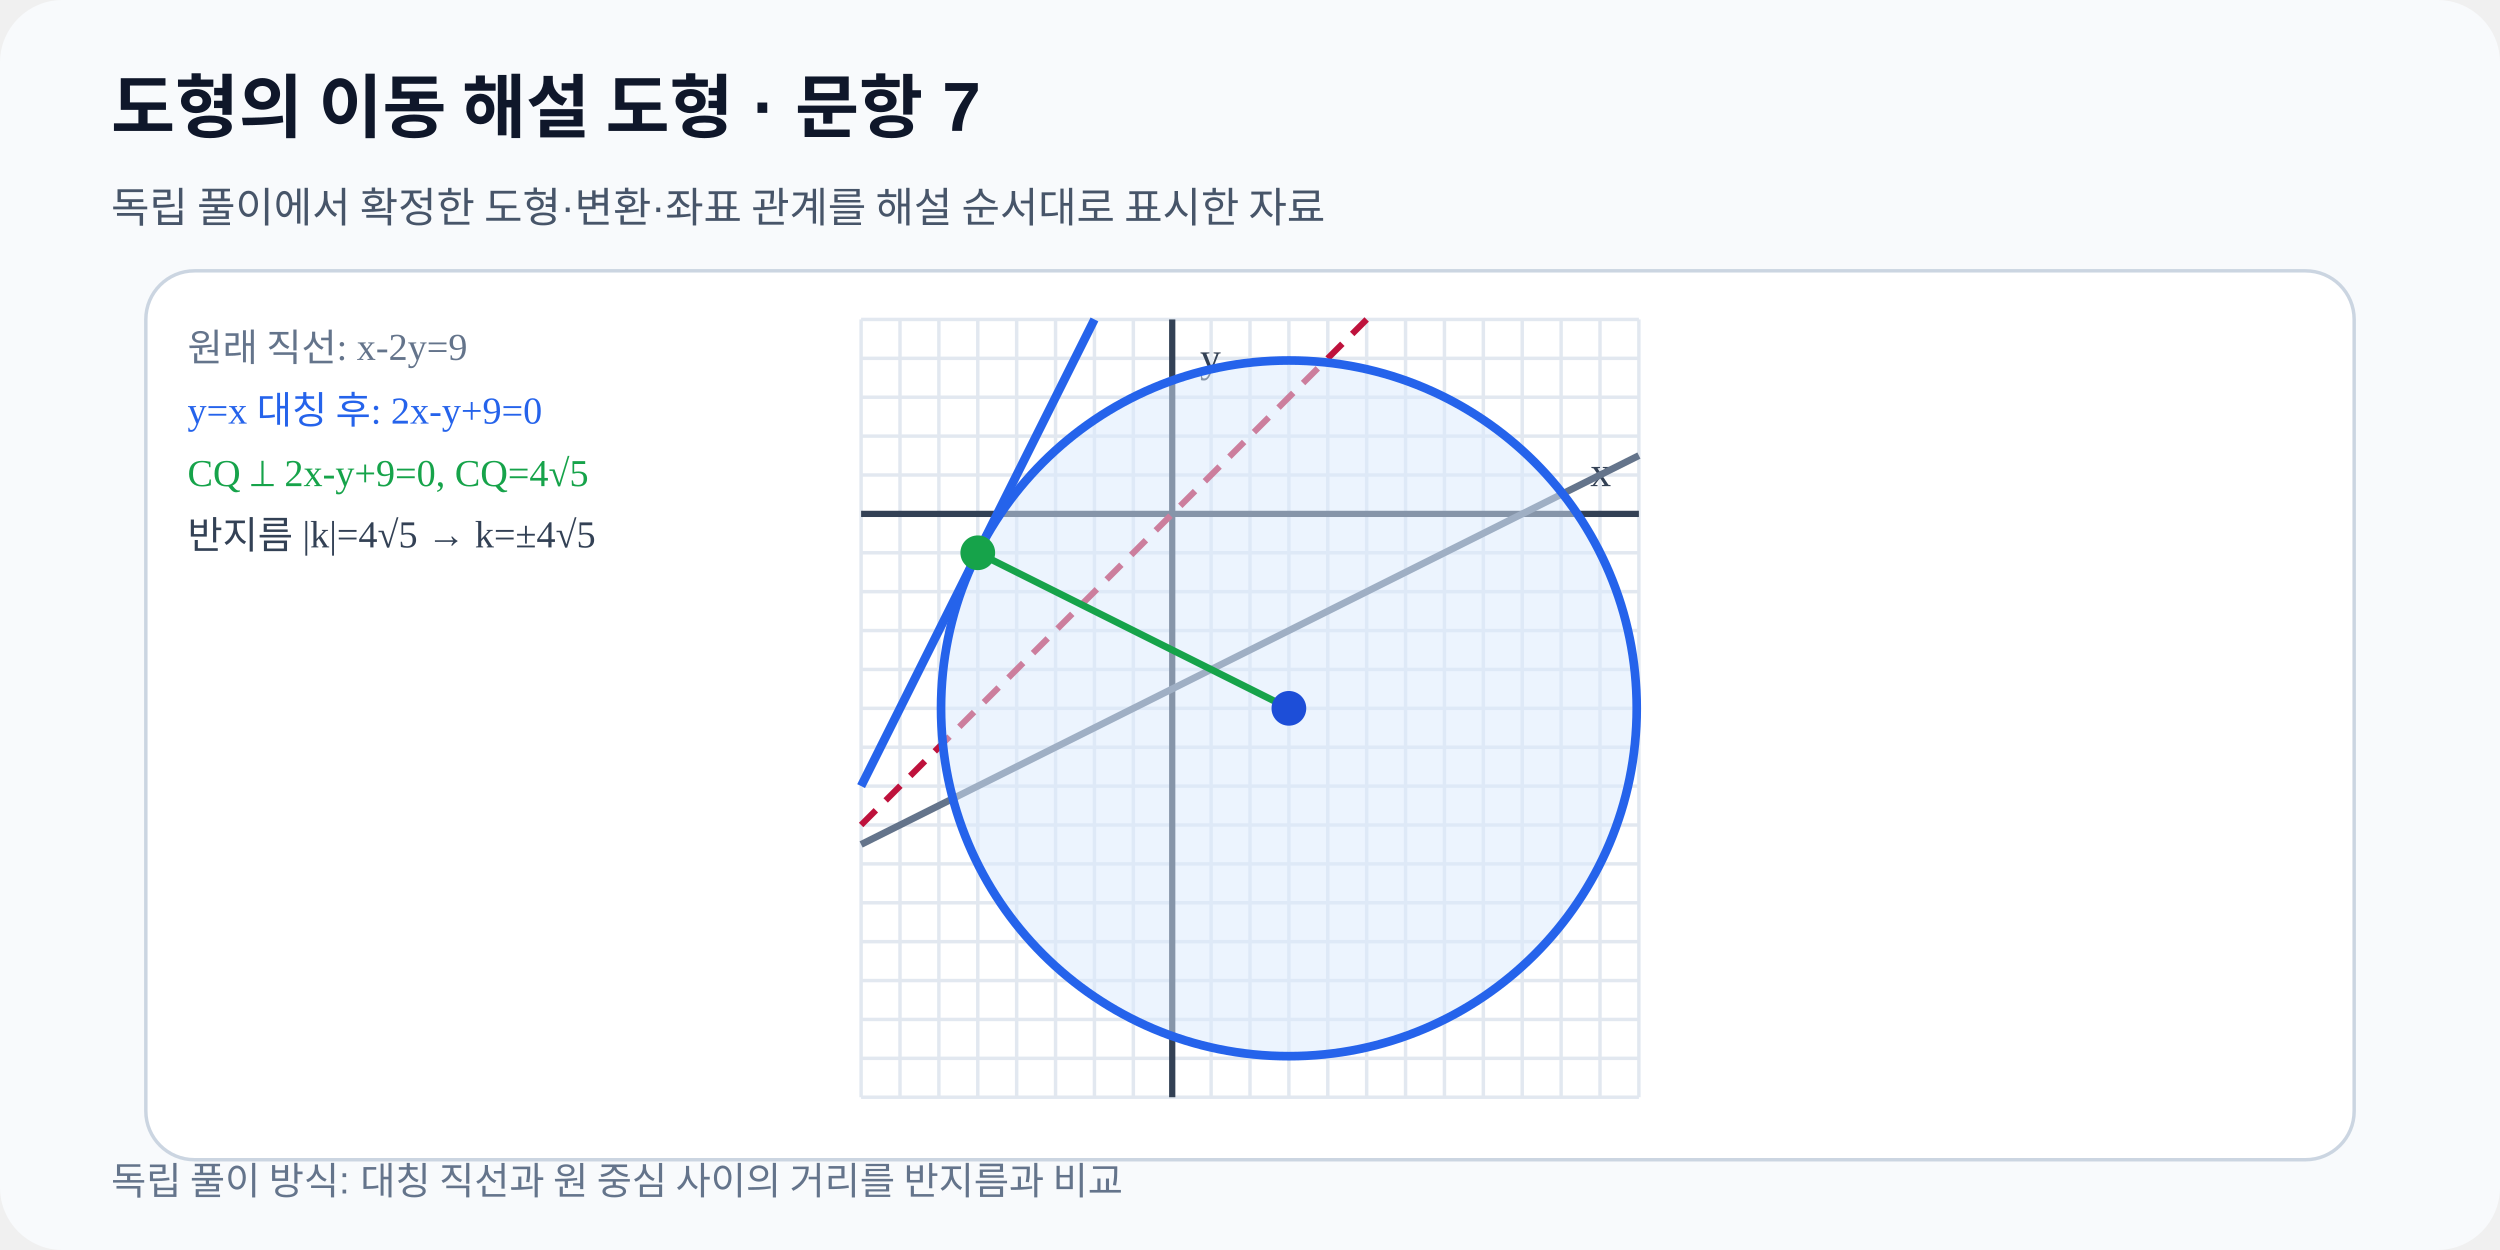
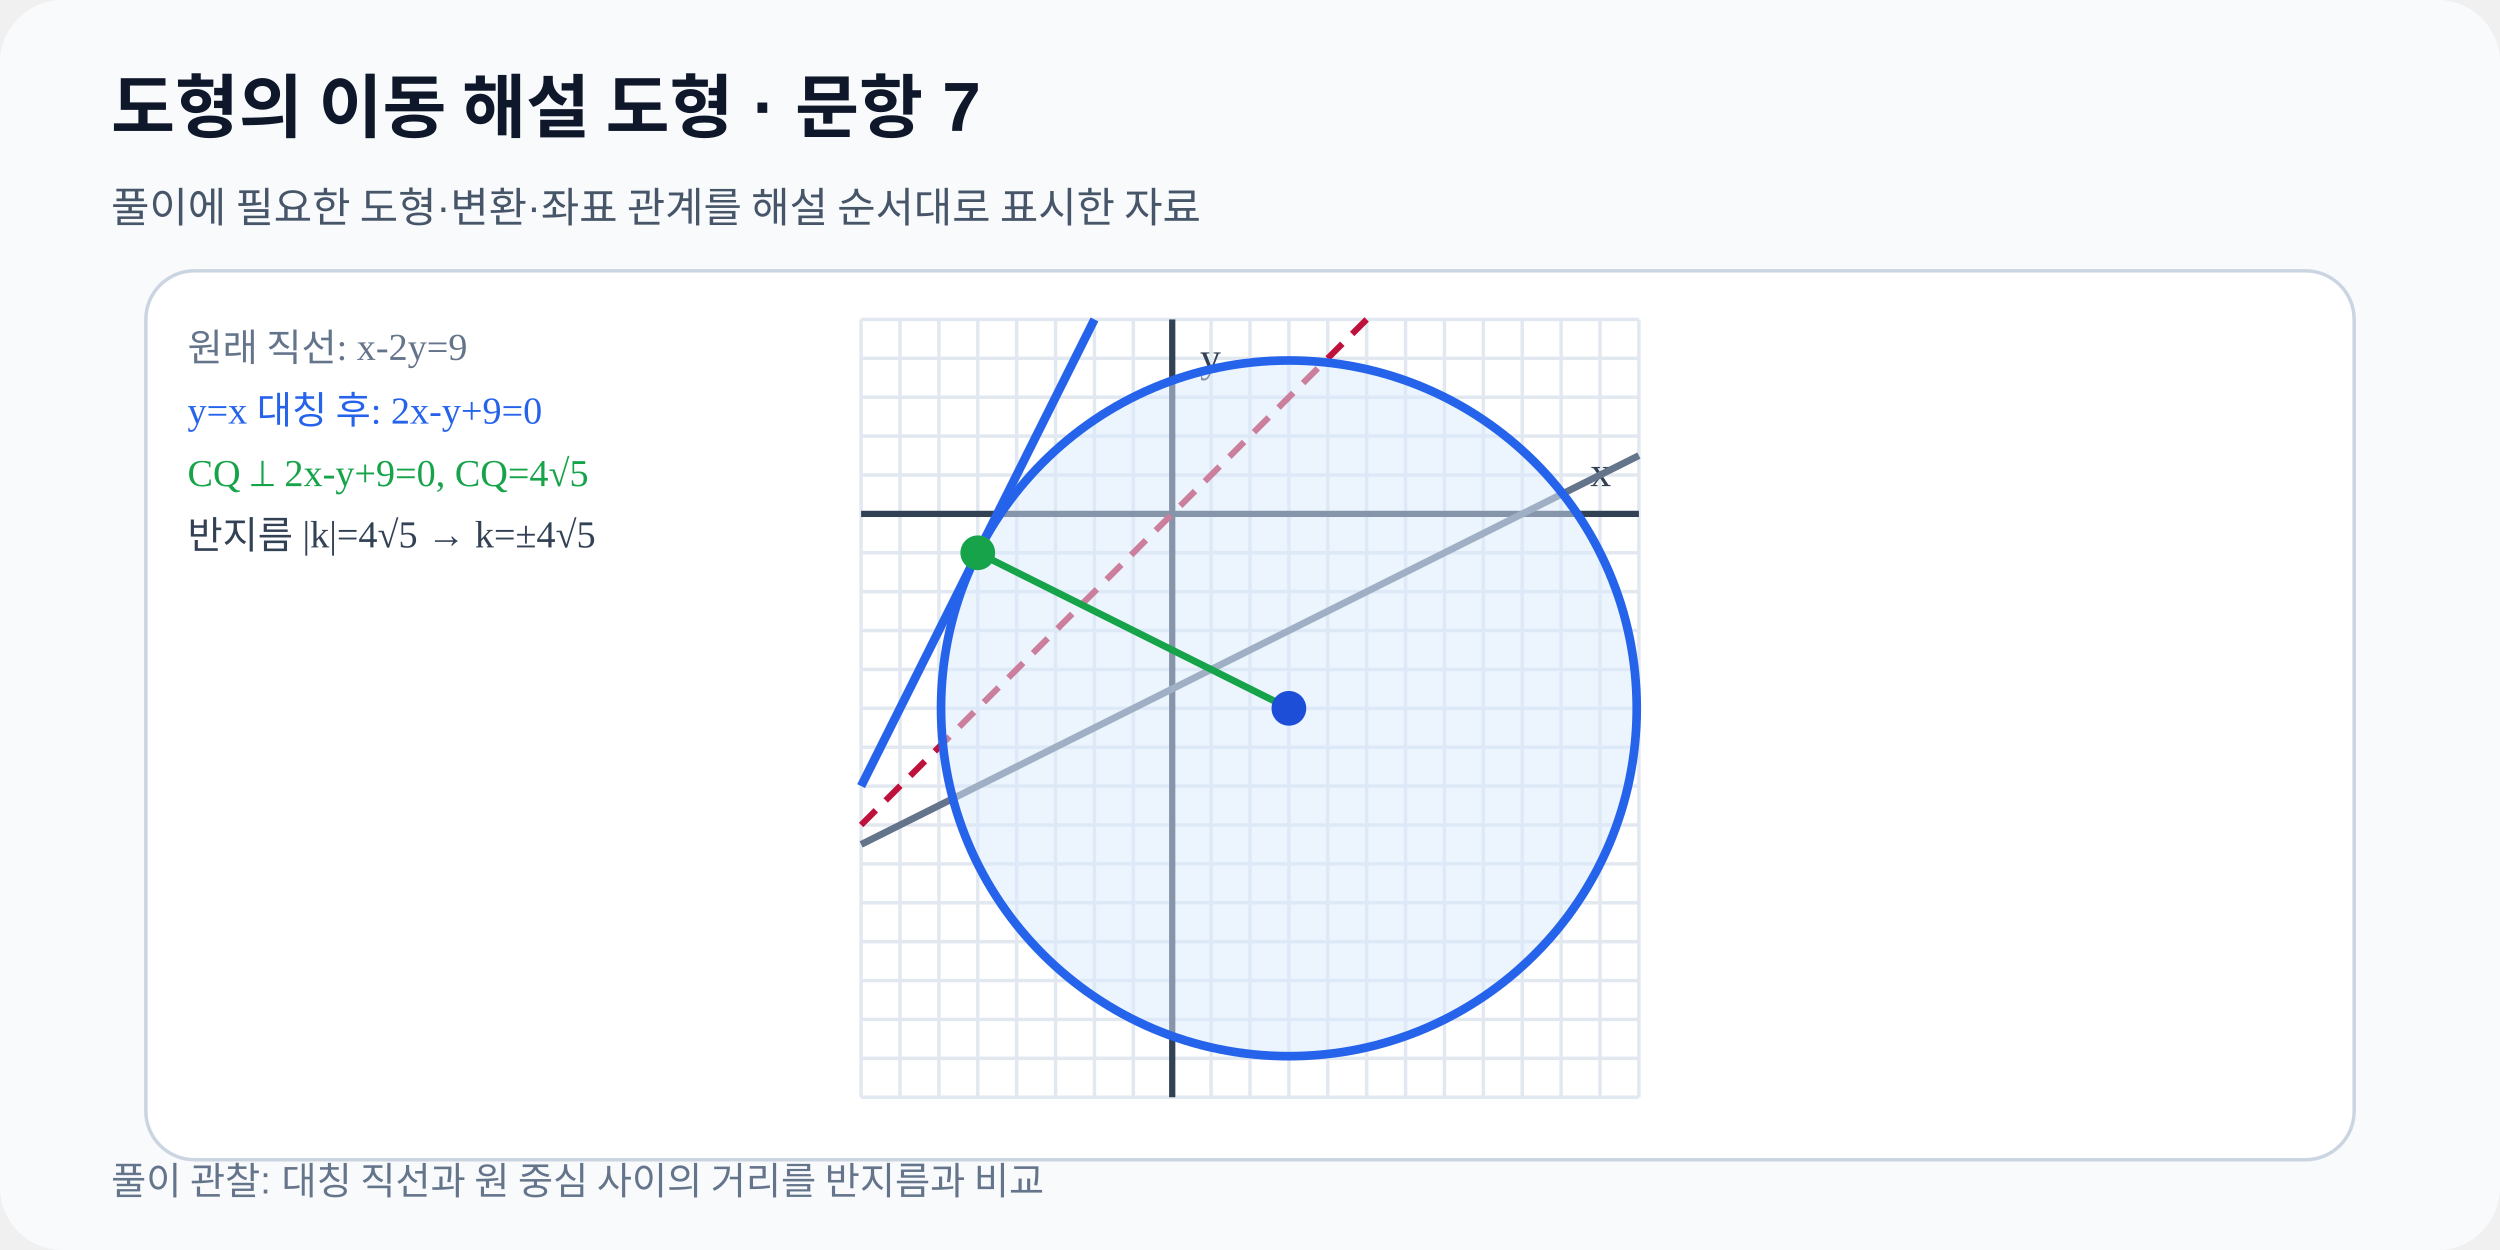
<svg xmlns="http://www.w3.org/2000/svg" viewBox="0 0 720 360" width="720" height="360" role="img" data-fact-hash="975ae3ed22cea6d69cc5d49ea6f5a4b577a5bcfa75e092b3e36451b9e285e0d8" data-scale-policy="EQUAL_SCALE_REQUIRED">
  <defs>
    <marker id="arrow" markerWidth="8" markerHeight="8" refX="7" refY="4" orient="auto">
      <path d="M0 0 8 4 0 8z" fill="#64748b" />
    </marker>
    <marker id="blue-arrow" markerWidth="8" markerHeight="8" refX="7" refY="4" orient="auto">
      <path d="M0 0 8 4 0 8z" fill="#2563eb" />
    </marker>
  </defs>
  <rect width="720" height="360" rx="18" fill="#f8fafc" />
  <text x="32" y="38" font-family="Arial,sans-serif" font-size="20" font-weight="700" fill="#0f172a">도형의 이동 해설 도형 · 문항 7</text>
-   <text x="32" y="64" font-family="Arial,sans-serif" font-size="12" fill="#475569">독립 풀이에서 확정한 도형·변환·좌표 관계를 해설 순서대로 표시한 자료</text>
+   <text x="32" y="64" font-family="Arial,sans-serif" font-size="12" fill="#475569">풀이에 필요한 도형·변환·좌표 관계를 해설 순서대로 표시한 자료</text>
  <rect x="42" y="78" width="636" height="256" rx="14" fill="#ffffff" stroke="#cbd5e1" />
  <line x1="248.00" y1="92.0" x2="248.00" y2="316.0" stroke="#e2e8f0" stroke-width="1" />
  <line x1="259.20" y1="92.0" x2="259.20" y2="316.0" stroke="#e2e8f0" stroke-width="1" />
  <line x1="270.40" y1="92.0" x2="270.40" y2="316.0" stroke="#e2e8f0" stroke-width="1" />
  <line x1="281.60" y1="92.0" x2="281.60" y2="316.0" stroke="#e2e8f0" stroke-width="1" />
  <line x1="292.80" y1="92.0" x2="292.80" y2="316.0" stroke="#e2e8f0" stroke-width="1" />
  <line x1="304.00" y1="92.0" x2="304.00" y2="316.0" stroke="#e2e8f0" stroke-width="1" />
  <line x1="315.20" y1="92.0" x2="315.20" y2="316.0" stroke="#e2e8f0" stroke-width="1" />
  <line x1="326.40" y1="92.0" x2="326.40" y2="316.0" stroke="#e2e8f0" stroke-width="1" />
  <line x1="337.60" y1="92.0" x2="337.60" y2="316.0" stroke="#e2e8f0" stroke-width="1" />
  <line x1="348.80" y1="92.0" x2="348.80" y2="316.0" stroke="#e2e8f0" stroke-width="1" />
  <line x1="360.00" y1="92.0" x2="360.00" y2="316.0" stroke="#e2e8f0" stroke-width="1" />
  <line x1="371.20" y1="92.0" x2="371.20" y2="316.0" stroke="#e2e8f0" stroke-width="1" />
  <line x1="382.40" y1="92.0" x2="382.40" y2="316.0" stroke="#e2e8f0" stroke-width="1" />
  <line x1="393.60" y1="92.0" x2="393.60" y2="316.0" stroke="#e2e8f0" stroke-width="1" />
  <line x1="404.80" y1="92.0" x2="404.80" y2="316.0" stroke="#e2e8f0" stroke-width="1" />
  <line x1="416.00" y1="92.0" x2="416.00" y2="316.0" stroke="#e2e8f0" stroke-width="1" />
  <line x1="427.20" y1="92.0" x2="427.20" y2="316.0" stroke="#e2e8f0" stroke-width="1" />
  <line x1="438.40" y1="92.0" x2="438.40" y2="316.0" stroke="#e2e8f0" stroke-width="1" />
  <line x1="449.60" y1="92.0" x2="449.60" y2="316.0" stroke="#e2e8f0" stroke-width="1" />
  <line x1="460.80" y1="92.0" x2="460.80" y2="316.0" stroke="#e2e8f0" stroke-width="1" />
  <line x1="472.00" y1="92.0" x2="472.00" y2="316.0" stroke="#e2e8f0" stroke-width="1" />
  <line x1="248.0" y1="316.00" x2="472.0" y2="316.00" stroke="#e2e8f0" stroke-width="1" />
  <line x1="248.0" y1="304.80" x2="472.0" y2="304.80" stroke="#e2e8f0" stroke-width="1" />
  <line x1="248.0" y1="293.60" x2="472.0" y2="293.60" stroke="#e2e8f0" stroke-width="1" />
  <line x1="248.0" y1="282.40" x2="472.0" y2="282.40" stroke="#e2e8f0" stroke-width="1" />
  <line x1="248.0" y1="271.20" x2="472.0" y2="271.20" stroke="#e2e8f0" stroke-width="1" />
  <line x1="248.0" y1="260.00" x2="472.0" y2="260.00" stroke="#e2e8f0" stroke-width="1" />
  <line x1="248.0" y1="248.80" x2="472.0" y2="248.80" stroke="#e2e8f0" stroke-width="1" />
  <line x1="248.0" y1="237.60" x2="472.0" y2="237.60" stroke="#e2e8f0" stroke-width="1" />
  <line x1="248.0" y1="226.40" x2="472.0" y2="226.40" stroke="#e2e8f0" stroke-width="1" />
  <line x1="248.0" y1="215.20" x2="472.0" y2="215.20" stroke="#e2e8f0" stroke-width="1" />
  <line x1="248.0" y1="204.00" x2="472.0" y2="204.00" stroke="#e2e8f0" stroke-width="1" />
  <line x1="248.0" y1="192.80" x2="472.0" y2="192.80" stroke="#e2e8f0" stroke-width="1" />
  <line x1="248.0" y1="181.60" x2="472.0" y2="181.60" stroke="#e2e8f0" stroke-width="1" />
  <line x1="248.0" y1="170.40" x2="472.0" y2="170.40" stroke="#e2e8f0" stroke-width="1" />
  <line x1="248.0" y1="159.20" x2="472.0" y2="159.20" stroke="#e2e8f0" stroke-width="1" />
  <line x1="248.0" y1="148.00" x2="472.0" y2="148.00" stroke="#e2e8f0" stroke-width="1" />
  <line x1="248.0" y1="136.80" x2="472.0" y2="136.80" stroke="#e2e8f0" stroke-width="1" />
  <line x1="248.0" y1="125.60" x2="472.0" y2="125.60" stroke="#e2e8f0" stroke-width="1" />
  <line x1="248.0" y1="114.40" x2="472.0" y2="114.40" stroke="#e2e8f0" stroke-width="1" />
  <line x1="248.0" y1="103.20" x2="472.0" y2="103.20" stroke="#e2e8f0" stroke-width="1" />
  <line x1="248.0" y1="92.00" x2="472.0" y2="92.00" stroke="#e2e8f0" stroke-width="1" />
  <line x1="337.60" y1="92.0" x2="337.60" y2="316.0" stroke="#334155" stroke-width="1.8" />
  <text x="345.60" y="107.00" font-size="12" fill="#334155">y</text>
  <line x1="248.0" y1="148.00" x2="472.0" y2="148.00" stroke="#334155" stroke-width="1.8" />
  <text x="464.00" y="140.00" text-anchor="end" font-size="12" fill="#334155">x</text>
  <line data-geometry="line" data-name="original" x1="248.00" y1="243.20" x2="472.00" y2="131.20" stroke="#64748b" stroke-width="2" />
  <line data-geometry="reflection-axis" data-axis="y=x" x1="248.00" y1="237.60" x2="393.60" y2="92.00" stroke="#be123c" stroke-width="1.8" stroke-dasharray="6 4" />
  <line data-geometry="reflected-line" data-name="2x-y+9=0" x1="248.00" y1="226.40" x2="315.20" y2="92.00" stroke="#2563eb" stroke-width="2.5" />
  <circle data-geometry="circle" data-center-x="3" data-center-y="-5" data-radius="4√5" cx="371.20" cy="204.00" r="100.18" fill="#dbeafe" fill-opacity=".5" stroke="#2563eb" stroke-width="2.5" />
  <line data-geometry="radius" data-radius="4√5" x1="371.20" y1="204.00" x2="281.60" y2="159.20" stroke="#16a34a" stroke-width="2" />
  <circle data-point-label="C=(3,-5)" cx="371.20" cy="204.00" r="5" fill="#1d4ed8" />
  <circle data-point-label="Q=(-5,-1)" cx="281.60" cy="159.20" r="5" fill="#16a34a" />
  <text x="54" y="104" font-size="11" fill="#64748b">원래 직선: x-2y=9</text>
  <text x="54" y="122" font-size="11" fill="#2563eb">y=x 대칭 후: 2x-y+9=0</text>
  <text x="54" y="140" font-size="11" fill="#16a34a">CQ ⟂ 2x-y+9=0,  CQ=4√5</text>
  <text x="54" y="158" font-size="11" fill="#334155">반지름 |k|=4√5 → k=±4√5</text>
-   <text x="32" y="344" font-family="Arial,sans-serif" font-size="11" fill="#64748b">독립 풀이 방식: 대칭 직선과 원 중심 사이의 거리를 반지름과 비교</text>
+   <text x="32" y="344" font-family="Arial,sans-serif" font-size="11" fill="#64748b">풀이 관찰: 대칭 직선과 원 중심 사이의 거리를 반지름과 비교</text>
</svg>
